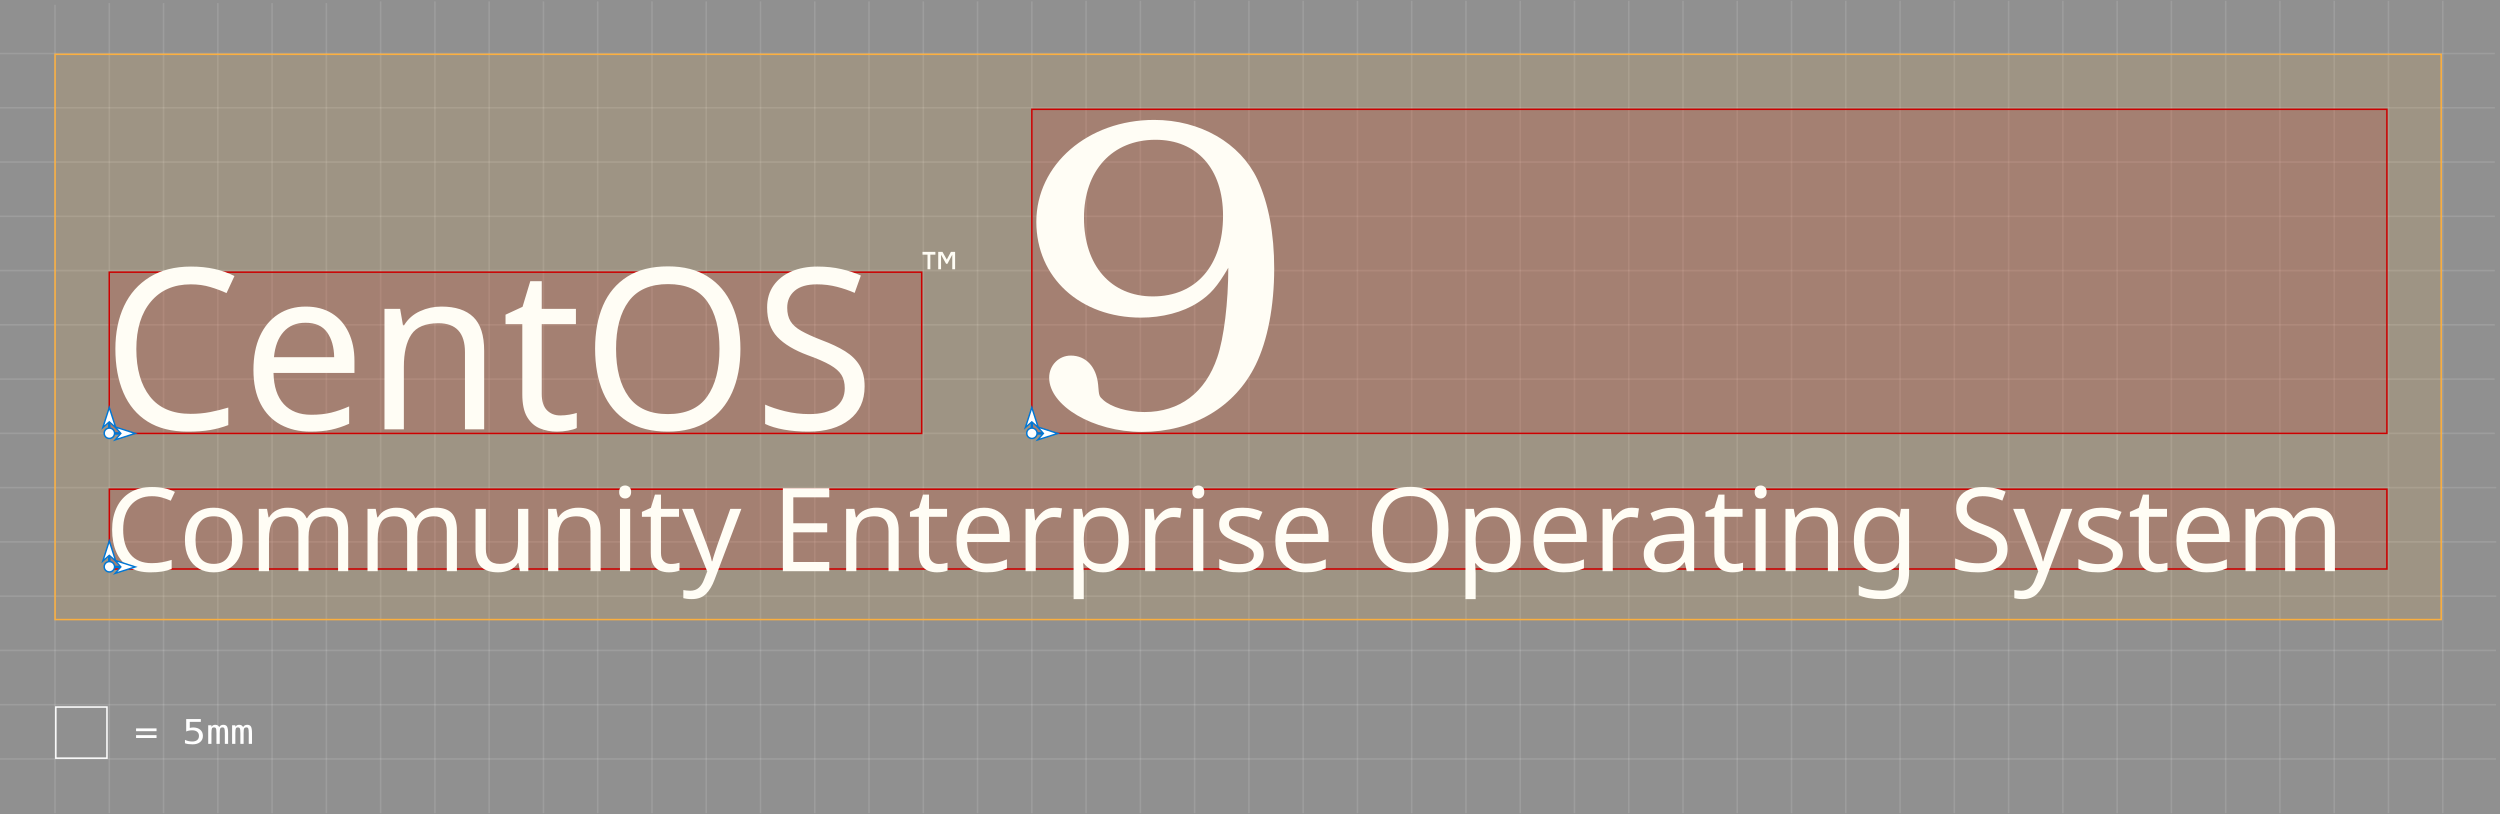
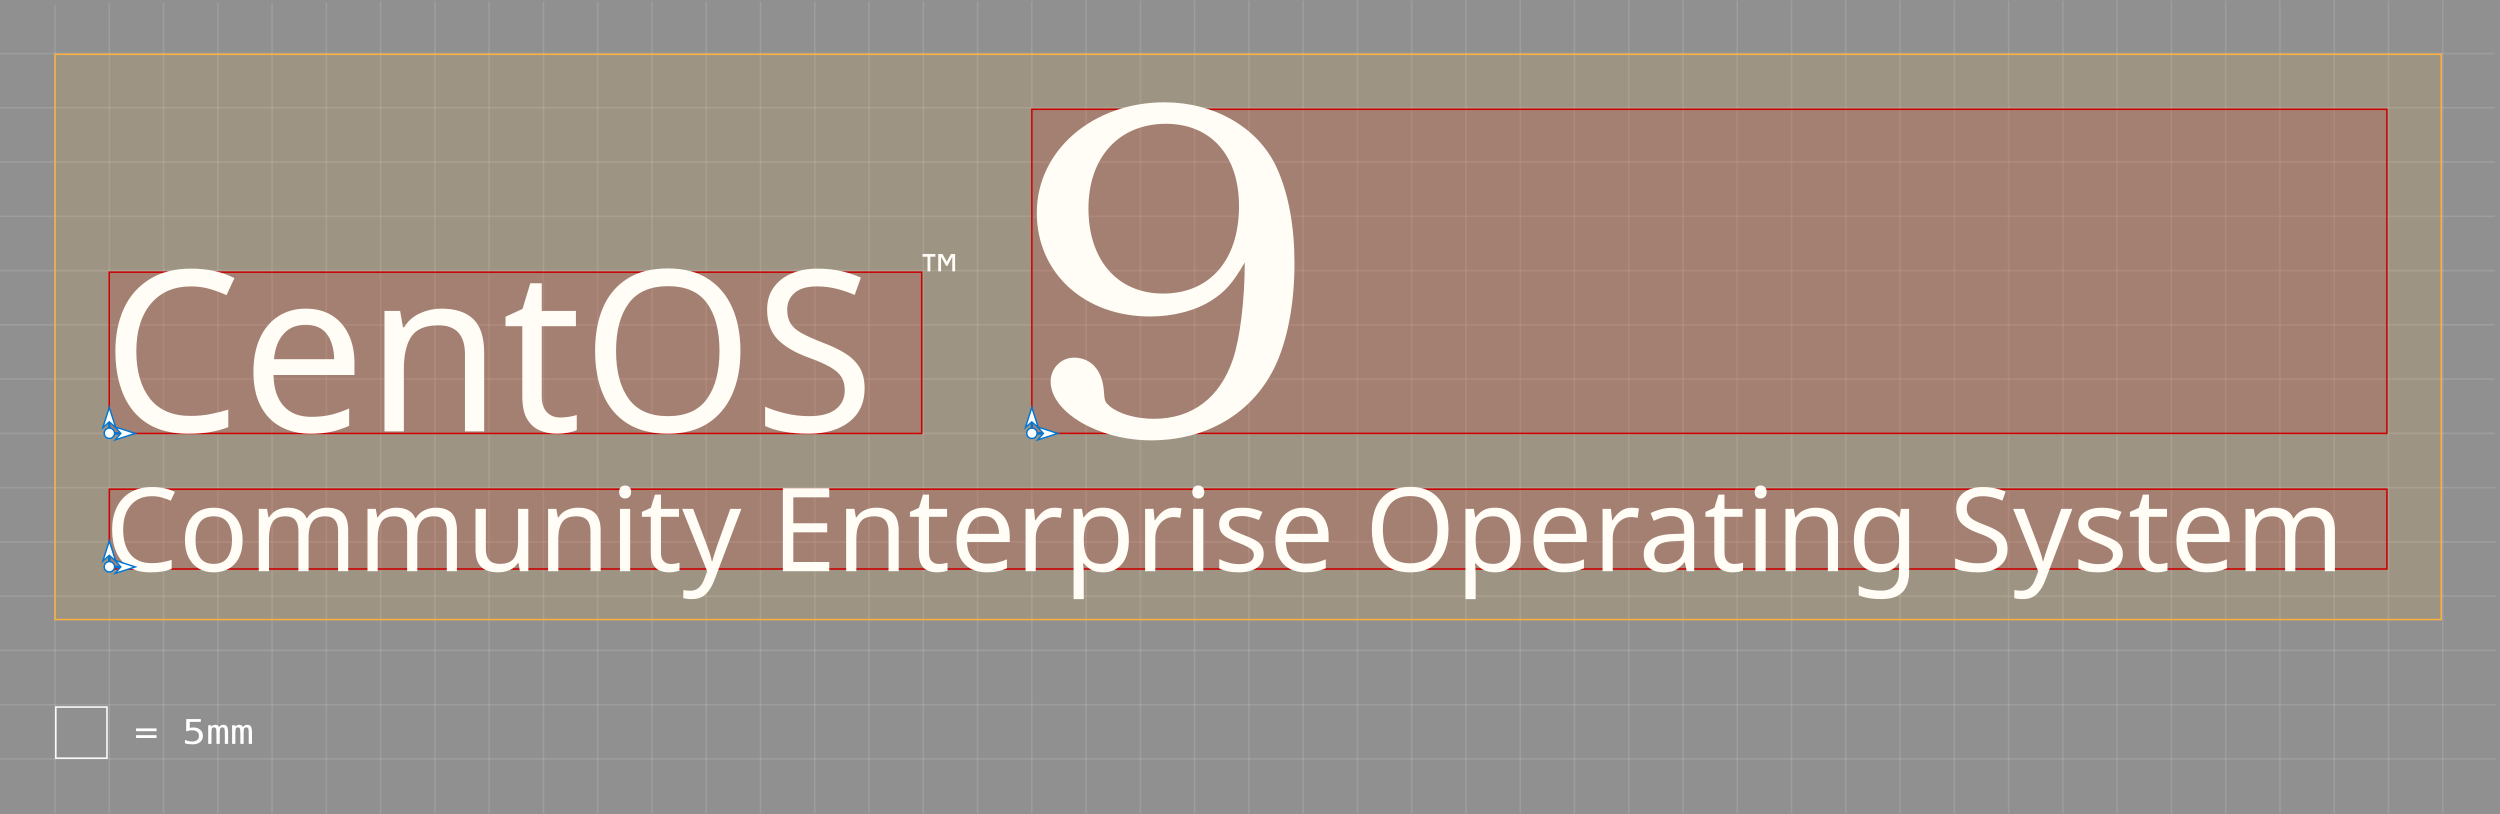
<svg xmlns="http://www.w3.org/2000/svg" xmlns:xlink="http://www.w3.org/1999/xlink" width="816.188" height="265.748" id="svg3106" version="1.0">
  <defs id="defs3108">
    <clipPath clipPathUnits="userSpaceOnUse" id="clipPath4429">
      <g transform="matrix(0.9947658,0,0,1,1.786099,0)" id="g4431">
        <path style="fill:#eea623;fill-opacity:1;fill-rule:evenodd;stroke:none;stroke-width:30;stroke-linecap:round;stroke-linejoin:round;marker:none;marker-start:none;marker-mid:none;marker-end:none;stroke-miterlimit:4;stroke-dasharray:none;stroke-dashoffset:0;stroke-opacity:1;visibility:visible;display:inline;overflow:visible" d="M 322.541,2800.938 L 318.106,2806.667 L 313.671,2800.938 L 313.671,2757.795 L 294.732,2757.795 L 318.106,2732.258 L 341.238,2757.795 L 322.541,2757.795 L 322.541,2800.938 z" id="path4433" />
      </g>
    </clipPath>
  </defs>
  <g id="layer1" transform="translate(-0.2825948,-822.0471)">
    <rect style="fill:#8c8c8c;fill-opacity:0.955;stroke:none;stroke-width:1;stroke-linecap:round;stroke-linejoin:miter;stroke-miterlimit:4;stroke-dasharray:none;stroke-dashoffset:0;stroke-opacity:0.089;display:inline" id="CENTOSARTWORK" width="816.188" height="265.748" x="0.283" y="822.047" clip-path="none" />
    <g id="g5132" style="stroke:#ffffff;stroke-width:0.5;stroke-miterlimit:4;stroke-dasharray:none;stroke-opacity:0.118">
      <path id="path3685" d="M 18.249,823.619 L 18.249,1087.545" style="fill:none;fill-rule:evenodd;stroke:#ffffff;stroke-width:0.5;stroke-linecap:butt;stroke-linejoin:miter;stroke-miterlimit:4;stroke-dasharray:none;stroke-opacity:0.118;display:inline" />
      <path style="fill:none;fill-rule:evenodd;stroke:#ffffff;stroke-width:0.5;stroke-linecap:butt;stroke-linejoin:miter;stroke-miterlimit:4;stroke-dasharray:none;stroke-opacity:0.118;display:inline" d="M 35.965,823.06 L 35.965,1087.545" id="path3687" />
      <path id="path3689" d="M 53.682,823.06 L 53.682,1087.545" style="fill:none;fill-rule:evenodd;stroke:#ffffff;stroke-width:0.5;stroke-linecap:butt;stroke-linejoin:miter;stroke-miterlimit:4;stroke-dasharray:none;stroke-opacity:0.118;display:inline" />
      <path style="fill:none;fill-rule:evenodd;stroke:#ffffff;stroke-width:0.5;stroke-linecap:butt;stroke-linejoin:miter;stroke-miterlimit:4;stroke-dasharray:none;stroke-opacity:0.118;display:inline" d="M 71.399,823.06 L 71.399,1087.545" id="path3691" />
      <path id="path3693" d="M 89.115,823.06 L 89.115,1087.545" style="fill:none;fill-rule:evenodd;stroke:#ffffff;stroke-width:0.5;stroke-linecap:butt;stroke-linejoin:miter;stroke-miterlimit:4;stroke-dasharray:none;stroke-opacity:0.118;display:inline" />
      <path style="fill:none;fill-rule:evenodd;stroke:#ffffff;stroke-width:0.5;stroke-linecap:butt;stroke-linejoin:miter;stroke-miterlimit:4;stroke-dasharray:none;stroke-opacity:0.118;display:inline" d="M 106.832,823.06 L 106.832,1087.545" id="path3695" />
      <path id="path3697" d="M 124.548,822.502 L 124.548,1087.545" style="fill:none;fill-rule:evenodd;stroke:#ffffff;stroke-width:0.5;stroke-linecap:butt;stroke-linejoin:miter;stroke-miterlimit:4;stroke-dasharray:none;stroke-opacity:0.118;display:inline" />
      <path style="fill:none;fill-rule:evenodd;stroke:#ffffff;stroke-width:0.5;stroke-linecap:butt;stroke-linejoin:miter;stroke-miterlimit:4;stroke-dasharray:none;stroke-opacity:0.118;display:inline" d="M 142.265,822.502 L 142.265,1087.545" id="path3699" />
      <path id="path3701" d="M 159.981,822.502 L 159.981,1087.545" style="fill:none;fill-rule:evenodd;stroke:#ffffff;stroke-width:0.5;stroke-linecap:butt;stroke-linejoin:miter;stroke-miterlimit:4;stroke-dasharray:none;stroke-opacity:0.118;display:inline" />
      <path style="fill:none;fill-rule:evenodd;stroke:#ffffff;stroke-width:0.5;stroke-linecap:butt;stroke-linejoin:miter;stroke-miterlimit:4;stroke-dasharray:none;stroke-opacity:0.118;display:inline" d="M 177.698,822.502 L 177.698,1087.545" id="path3703" />
      <path id="path3705" d="M 195.414,822.502 L 195.414,1087.545" style="fill:none;fill-rule:evenodd;stroke:#ffffff;stroke-width:0.5;stroke-linecap:butt;stroke-linejoin:miter;stroke-miterlimit:4;stroke-dasharray:none;stroke-opacity:0.118;display:inline" />
      <path style="fill:none;fill-rule:evenodd;stroke:#ffffff;stroke-width:0.5;stroke-linecap:butt;stroke-linejoin:miter;stroke-miterlimit:4;stroke-dasharray:none;stroke-opacity:0.118;display:inline" d="M 213.131,822.502 L 213.131,1087.545" id="path3707" />
      <path id="path3709" d="M 230.847,822.502 L 230.847,1087.545" style="fill:none;fill-rule:evenodd;stroke:#ffffff;stroke-width:0.5;stroke-linecap:butt;stroke-linejoin:miter;stroke-miterlimit:4;stroke-dasharray:none;stroke-opacity:0.118;display:inline" />
      <path style="fill:none;fill-rule:evenodd;stroke:#ffffff;stroke-width:0.5;stroke-linecap:butt;stroke-linejoin:miter;stroke-miterlimit:4;stroke-dasharray:none;stroke-opacity:0.118;display:inline" d="M 283.997,822.502 L 283.997,1087.545" id="path3711" />
      <path id="path3713" d="M 266.281,822.502 L 266.281,1087.545" style="fill:none;fill-rule:evenodd;stroke:#ffffff;stroke-width:0.5;stroke-linecap:butt;stroke-linejoin:miter;stroke-miterlimit:4;stroke-dasharray:none;stroke-opacity:0.118;display:inline" />
      <path id="path3717" d="M 0.538,1034.391 L 814.913,1034.391" style="fill:none;fill-rule:evenodd;stroke:#ffffff;stroke-width:0.512;stroke-linecap:square;stroke-linejoin:miter;stroke-miterlimit:4;stroke-dasharray:none;stroke-opacity:0.118;display:inline" />
      <path style="fill:none;fill-rule:evenodd;stroke:#ffffff;stroke-width:0.512;stroke-linecap:square;stroke-linejoin:miter;stroke-miterlimit:4;stroke-dasharray:none;stroke-opacity:0.118;display:inline" d="M 0.538,1016.676 L 814.987,1016.676" id="path3719" />
      <path id="path3721" d="M 0.538,998.96 L 814.987,998.96" style="fill:none;fill-rule:evenodd;stroke:#ffffff;stroke-width:0.512;stroke-linecap:square;stroke-linejoin:miter;stroke-miterlimit:4;stroke-dasharray:none;stroke-opacity:0.118;display:inline" />
      <path style="fill:none;fill-rule:evenodd;stroke:#ffffff;stroke-width:0.512;stroke-linecap:square;stroke-linejoin:miter;stroke-miterlimit:4;stroke-dasharray:none;stroke-opacity:0.118;display:inline" d="M 0.538,981.245 L 814.985,981.245" id="path3723" />
      <path id="path3725" d="M 0.538,963.529 L 814.523,963.529" style="fill:none;fill-rule:evenodd;stroke:#ffffff;stroke-width:0.512;stroke-linecap:square;stroke-linejoin:miter;stroke-miterlimit:4;stroke-dasharray:none;stroke-opacity:0.118;display:inline" />
      <path style="fill:none;fill-rule:evenodd;stroke:#ffffff;stroke-width:0.512;stroke-linecap:square;stroke-linejoin:miter;stroke-miterlimit:4;stroke-dasharray:none;stroke-opacity:0.118;display:inline" d="M 0.538,945.813 L 814.447,945.813" id="path3727" />
      <path id="path3729" d="M 0.538,928.098 L 814.523,928.098" style="fill:none;fill-rule:evenodd;stroke:#ffffff;stroke-width:0.512;stroke-linecap:square;stroke-linejoin:miter;stroke-miterlimit:4;stroke-dasharray:none;stroke-opacity:0.118;display:inline" />
      <path style="fill:none;fill-rule:evenodd;stroke:#ffffff;stroke-width:0.5;stroke-linecap:butt;stroke-linejoin:miter;stroke-miterlimit:4;stroke-dasharray:none;stroke-opacity:0.118;display:inline" d="M 248.564,822.502 L 248.564,1087.545" id="path3785" />
      <path id="path3787" d="M 301.714,822.502 L 301.714,1087.545" style="fill:none;fill-rule:evenodd;stroke:#ffffff;stroke-width:0.5;stroke-linecap:butt;stroke-linejoin:miter;stroke-miterlimit:4;stroke-dasharray:none;stroke-opacity:0.118;display:inline" />
      <path style="fill:none;fill-rule:evenodd;stroke:#ffffff;stroke-width:0.5;stroke-linecap:butt;stroke-linejoin:miter;stroke-miterlimit:4;stroke-dasharray:none;stroke-opacity:0.118;display:inline" d="M 319.43,822.502 L 319.43,1087.545" id="path3789" />
      <path id="path3791" d="M 337.147,822.502 L 337.147,1087.545" style="fill:none;fill-rule:evenodd;stroke:#ffffff;stroke-width:0.5;stroke-linecap:butt;stroke-linejoin:miter;stroke-miterlimit:4;stroke-dasharray:none;stroke-opacity:0.118;display:inline" />
      <path style="fill:none;fill-rule:evenodd;stroke:#ffffff;stroke-width:0.5;stroke-linecap:butt;stroke-linejoin:miter;stroke-miterlimit:4;stroke-dasharray:none;stroke-opacity:0.118;display:inline" d="M 354.863,822.297 L 354.863,1087.545" id="path3793" />
      <path style="fill:none;fill-rule:evenodd;stroke:#ffffff;stroke-width:0.512;stroke-linecap:square;stroke-linejoin:miter;stroke-miterlimit:4;stroke-dasharray:none;stroke-opacity:0.118;display:inline" d="M 0.538,910.382 L 814.522,910.382" id="path6619" />
      <path id="path6621" d="M 0.538,892.666 L 814.522,892.666" style="fill:none;fill-rule:evenodd;stroke:#ffffff;stroke-width:0.512;stroke-linecap:square;stroke-linejoin:miter;stroke-miterlimit:4;stroke-dasharray:none;stroke-opacity:0.118;display:inline" />
      <path id="path4235" d="M 372.58,822.297 L 372.58,1087.545" style="fill:none;fill-rule:evenodd;stroke:#ffffff;stroke-width:0.5;stroke-linecap:butt;stroke-linejoin:miter;stroke-miterlimit:4;stroke-dasharray:none;stroke-opacity:0.118;display:inline" />
      <path style="fill:none;fill-rule:evenodd;stroke:#ffffff;stroke-width:0.5;stroke-linecap:butt;stroke-linejoin:miter;stroke-miterlimit:4;stroke-dasharray:none;stroke-opacity:0.118;display:inline" d="M 390.296,822.297 L 390.296,1087.545" id="path4237" />
      <path id="path4239" d="M 408.013,822.297 L 408.013,1087.545" style="fill:none;fill-rule:evenodd;stroke:#ffffff;stroke-width:0.5;stroke-linecap:butt;stroke-linejoin:miter;stroke-miterlimit:4;stroke-dasharray:none;stroke-opacity:0.118;display:inline" />
      <path style="fill:none;fill-rule:evenodd;stroke:#ffffff;stroke-width:0.5;stroke-linecap:butt;stroke-linejoin:miter;stroke-miterlimit:4;stroke-dasharray:none;stroke-opacity:0.118;display:inline" d="M 425.73,822.297 L 425.73,1087.545" id="path5011" />
      <path id="path2647" d="M 443.446,822.297 L 443.446,1087.545" style="fill:none;fill-rule:evenodd;stroke:#ffffff;stroke-width:0.5;stroke-linecap:butt;stroke-linejoin:miter;stroke-miterlimit:4;stroke-dasharray:none;stroke-opacity:0.118;display:inline" />
      <path style="fill:none;fill-rule:evenodd;stroke:#ffffff;stroke-width:0.512;stroke-linecap:square;stroke-linejoin:miter;stroke-miterlimit:4;stroke-dasharray:none;stroke-opacity:0.118;display:inline" d="M 0.538,1052.107 L 814.913,1052.107" id="path2479" />
      <path id="path2481" d="M 0.538,1069.823 L 814.913,1069.823" style="fill:none;fill-rule:evenodd;stroke:#ffffff;stroke-width:0.512;stroke-linecap:square;stroke-linejoin:miter;stroke-miterlimit:4;stroke-dasharray:none;stroke-opacity:0.118;display:inline" />
      <path style="fill:none;fill-rule:evenodd;stroke:#ffffff;stroke-width:0.5;stroke-linecap:butt;stroke-linejoin:miter;stroke-miterlimit:4;stroke-dasharray:none;stroke-opacity:0.118;display:inline" d="M 461.163,822.297 L 461.163,1087.545" id="path2485" />
      <path id="path2487" d="M 478.879,822.297 L 478.879,1087.545" style="fill:none;fill-rule:evenodd;stroke:#ffffff;stroke-width:0.5;stroke-linecap:butt;stroke-linejoin:miter;stroke-miterlimit:4;stroke-dasharray:none;stroke-opacity:0.118;display:inline" />
      <path style="fill:none;fill-rule:evenodd;stroke:#ffffff;stroke-width:0.5;stroke-linecap:butt;stroke-linejoin:miter;stroke-miterlimit:4;stroke-dasharray:none;stroke-opacity:0.118;display:inline" d="M 496.596,822.297 L 496.596,1087.545" id="path2489" />
      <path id="path2491" d="M 514.312,822.297 L 514.312,1087.545" style="fill:none;fill-rule:evenodd;stroke:#ffffff;stroke-width:0.5;stroke-linecap:butt;stroke-linejoin:miter;stroke-miterlimit:4;stroke-dasharray:none;stroke-opacity:0.118;display:inline" />
      <path style="fill:none;fill-rule:evenodd;stroke:#ffffff;stroke-width:0.5;stroke-linecap:butt;stroke-linejoin:miter;stroke-miterlimit:4;stroke-dasharray:none;stroke-opacity:0.118;display:inline" d="M 532.029,822.297 L 532.029,1087.545" id="path2493" />
      <path id="path2495" d="M 549.745,822.297 L 549.745,1087.545" style="fill:none;fill-rule:evenodd;stroke:#ffffff;stroke-width:0.5;stroke-linecap:butt;stroke-linejoin:miter;stroke-miterlimit:4;stroke-dasharray:none;stroke-opacity:0.118;display:inline" />
      <path style="fill:none;fill-rule:evenodd;stroke:#ffffff;stroke-width:0.5;stroke-linecap:butt;stroke-linejoin:miter;stroke-miterlimit:4;stroke-dasharray:none;stroke-opacity:0.118;display:inline" d="M 567.462,822.297 L 567.462,1087.545" id="path2497" />
      <path id="path2499" d="M 585.178,822.297 L 585.178,1087.545" style="fill:none;fill-rule:evenodd;stroke:#ffffff;stroke-width:0.5;stroke-linecap:butt;stroke-linejoin:miter;stroke-miterlimit:4;stroke-dasharray:none;stroke-opacity:0.118;display:inline" />
      <path style="fill:none;fill-rule:evenodd;stroke:#ffffff;stroke-width:0.5;stroke-linecap:butt;stroke-linejoin:miter;stroke-miterlimit:4;stroke-dasharray:none;stroke-opacity:0.118;display:inline" d="M 602.895,822.297 L 602.895,1087.545" id="path2501" />
      <path id="path2503" d="M 620.612,822.297 L 620.612,1087.545" style="fill:none;fill-rule:evenodd;stroke:#ffffff;stroke-width:0.5;stroke-linecap:butt;stroke-linejoin:miter;stroke-miterlimit:4;stroke-dasharray:none;stroke-opacity:0.118;display:inline" />
      <path style="fill:none;fill-rule:evenodd;stroke:#ffffff;stroke-width:0.5;stroke-linecap:butt;stroke-linejoin:miter;stroke-miterlimit:4;stroke-dasharray:none;stroke-opacity:0.118;display:inline" d="M 638.328,822.297 L 638.328,1087.545" id="path2505" />
      <path id="path2507" d="M 656.045,822.297 L 656.045,1087.545" style="fill:none;fill-rule:evenodd;stroke:#ffffff;stroke-width:0.5;stroke-linecap:butt;stroke-linejoin:miter;stroke-miterlimit:4;stroke-dasharray:none;stroke-opacity:0.118;display:inline" />
      <path style="fill:none;fill-rule:evenodd;stroke:#ffffff;stroke-width:0.5;stroke-linecap:butt;stroke-linejoin:miter;stroke-miterlimit:4;stroke-dasharray:none;stroke-opacity:0.118;display:inline" d="M 709.194,822.297 L 709.194,1087.545" id="path2509" />
      <path id="path2511" d="M 673.761,822.297 L 673.761,1087.545" style="fill:none;fill-rule:evenodd;stroke:#ffffff;stroke-width:0.5;stroke-linecap:butt;stroke-linejoin:miter;stroke-miterlimit:4;stroke-dasharray:none;stroke-opacity:0.118;display:inline" />
      <path style="fill:none;fill-rule:evenodd;stroke:#ffffff;stroke-width:0.5;stroke-linecap:butt;stroke-linejoin:miter;stroke-miterlimit:4;stroke-dasharray:none;stroke-opacity:0.118;display:inline" d="M 691.478,822.297 L 691.478,1087.545" id="path2513" />
      <path id="path2515" d="M 744.627,822.297 L 744.627,1087.545" style="fill:none;fill-rule:evenodd;stroke:#ffffff;stroke-width:0.5;stroke-linecap:butt;stroke-linejoin:miter;stroke-miterlimit:4;stroke-dasharray:none;stroke-opacity:0.118;display:inline" />
      <path style="fill:none;fill-rule:evenodd;stroke:#ffffff;stroke-width:0.5;stroke-linecap:butt;stroke-linejoin:miter;stroke-miterlimit:4;stroke-dasharray:none;stroke-opacity:0.118;display:inline" d="M 726.911,822.297 L 726.911,1087.545" id="path2517" />
      <path id="path2519" d="M 762.344,822.297 L 762.344,1087.545" style="fill:none;fill-rule:evenodd;stroke:#ffffff;stroke-width:0.5;stroke-linecap:butt;stroke-linejoin:miter;stroke-miterlimit:4;stroke-dasharray:none;stroke-opacity:0.118;display:inline" />
      <path id="path9589" d="M 0.538,874.951 L 814.522,874.951" style="fill:none;fill-rule:evenodd;stroke:#ffffff;stroke-width:0.512;stroke-linecap:square;stroke-linejoin:miter;stroke-miterlimit:4;stroke-dasharray:none;stroke-opacity:0.118;display:inline" />
      <path style="fill:none;fill-rule:evenodd;stroke:#ffffff;stroke-width:0.512;stroke-linecap:square;stroke-linejoin:miter;stroke-miterlimit:4;stroke-dasharray:none;stroke-opacity:0.118;display:inline" d="M 0.538,857.235 L 814.522,857.235" id="path9591" />
      <path id="path9593" d="M 0.538,839.519 L 814.522,839.519" style="fill:none;fill-rule:evenodd;stroke:#ffffff;stroke-width:0.512;stroke-linecap:square;stroke-linejoin:miter;stroke-miterlimit:4;stroke-dasharray:none;stroke-opacity:0.118;display:inline" />
      <path style="fill:none;fill-rule:evenodd;stroke:#ffffff;stroke-width:0.5;stroke-linecap:butt;stroke-linejoin:miter;stroke-miterlimit:4;stroke-dasharray:none;stroke-opacity:0.118;display:inline" d="M 780.061,822.297 L 780.061,1087.545" id="path4315" />
      <path id="path4317" d="M 797.777,822.297 L 797.777,1087.545" style="fill:none;fill-rule:evenodd;stroke:#ffffff;stroke-width:0.5;stroke-linecap:butt;stroke-linejoin:miter;stroke-miterlimit:4;stroke-dasharray:none;stroke-opacity:0.118;display:inline" />
    </g>
    <rect y="839.769" x="18.255" height="184.549" width="779.016" id="rect5058" style="opacity:1;fill:#fcaf3e;fill-opacity:0.137;stroke:#fcaf3e;stroke-width:0.5;stroke-linecap:round;stroke-linejoin:miter;stroke-miterlimit:4;stroke-dasharray:none;stroke-opacity:1" />
    <text xml:space="preserve" style="font-size:11.11px;font-style:normal;font-variant:normal;font-weight:normal;font-stretch:normal;text-align:start;line-height:125%;writing-mode:lr-tb;text-anchor:start;fill:#ffffff;fill-opacity:1;stroke:none;stroke-width:1;stroke-linecap:butt;stroke-linejoin:miter;stroke-miterlimit:4;stroke-dasharray:none;stroke-opacity:1;font-family:DejaVu LGC Sans Mono;-inkscape-font-specification:DejaVu LGC Sans Mono" x="40.87" y="1150.281" id="text5060" transform="scale(1.080181,0.925771)">
      <tspan id="tspan5062" x="40.87" y="1150.281" style="font-size:12px">= 5mm</tspan>
    </text>
    <rect style="opacity:1;fill:none;fill-opacity:1;stroke:#ffffff;stroke-width:0.5;stroke-linecap:round;stroke-linejoin:miter;stroke-miterlimit:4;stroke-dasharray:none;stroke-opacity:1" id="rect5066" width="16.699" height="16.699" x="18.508" y="1052.871" />
-     <text xml:space="preserve" style="font-size:18.264px;font-style:normal;font-weight:normal;fill:#fffdf5;fill-opacity:1;stroke:none;stroke-width:1;stroke-linecap:butt;stroke-linejoin:miter;stroke-miterlimit:4;stroke-dasharray:none;stroke-opacity:1;font-family:Bitstream Vera Sans" x="328.937" y="835.497" id="text5087" transform="scale(0.9092079,1.099858)">
-       <tspan id="tspan5089" x="328.937" y="835.497">™</tspan>
+     <text xml:space="preserve" style="font-size:18.264px;font-style:normal;font-weight:normal;fill:#fffdf5;fill-opacity:1;stroke:none;stroke-width:1;stroke-linecap:butt;stroke-linejoin:miter;stroke-miterlimit:4;stroke-dasharray:none;stroke-opacity:1;font-family:Bitstream Vera Sans" x="328.937" y="836.112" id="text5087" transform="scale(0.9092079,1.099858)">
+       <tspan id="tspan5089" x="328.937" y="836.112">™</tspan>
    </text>
    <rect y="857.74" x="337.156" height="105.78" width="442.392" id="rect9587" style="opacity:1;fill:#cc0000;fill-opacity:0.137;stroke:#cc0000;stroke-width:0.5;stroke-linecap:round;stroke-linejoin:miter;stroke-miterlimit:4;stroke-dasharray:none;stroke-opacity:1" />
-     <text xml:space="preserve" style="font-size:144.083px;font-style:normal;font-variant:normal;font-weight:normal;font-stretch:normal;text-align:start;line-height:0%;writing-mode:lr-tb;text-anchor:start;fill:#fffdf5;fill-opacity:1;stroke:none;stroke-width:1px;stroke-linecap:butt;stroke-linejoin:miter;stroke-opacity:1;font-family:URW Bookman L;-inkscape-font-specification:URW Bookman L" x="333.294" y="961.177" id="text9583">
-       <tspan id="tspan9585" x="333.294" y="961.177" style="font-size:144.083px;font-style:normal;font-variant:normal;font-weight:normal;font-stretch:normal;text-align:start;line-height:0%;writing-mode:lr-tb;text-anchor:start;fill:#fffdf5;font-family:URW Bookman L;-inkscape-font-specification:URW Bookman L">9</tspan>
+     <text xml:space="preserve" style="font-size:156.093px;font-style:normal;font-variant:normal;font-weight:normal;font-stretch:normal;text-align:start;line-height:0%;writing-mode:lr-tb;text-anchor:start;fill:#fffdf5;fill-opacity:1;stroke:none;stroke-width:1px;stroke-linecap:butt;stroke-linejoin:miter;stroke-opacity:1;font-family:URW Bookman L;-inkscape-font-specification:URW Bookman L" x="332.993" y="963.779" id="text9583">
+       <tspan id="tspan9585" x="332.993" y="963.779" style="font-size:156.093px;font-style:normal;font-variant:normal;font-weight:normal;font-stretch:normal;text-align:start;line-height:0%;writing-mode:lr-tb;text-anchor:start;fill:#fffdf5;font-family:URW Bookman L;-inkscape-font-specification:URW Bookman L">9</tspan>
    </text>
    <rect style="opacity:1;fill:#cc0000;fill-opacity:0.137;stroke:#cc0000;stroke-width:0.5;stroke-linecap:round;stroke-linejoin:miter;stroke-miterlimit:4;stroke-dasharray:none;stroke-opacity:1" id="rect14283" width="265.248" height="52.65" x="35.946" y="910.899" />
-     <text transform="scale(0.9903898,1.009703)" xml:space="preserve" style="font-size:72.706px;font-style:normal;font-variant:normal;font-weight:200;font-stretch:normal;text-align:start;line-height:125%;writing-mode:lr-tb;text-anchor:start;fill:#fffdf5;fill-opacity:1;stroke:none;stroke-width:1;stroke-linecap:butt;stroke-linejoin:miter;stroke-miterlimit:4;stroke-dasharray:none;stroke-opacity:1;display:inline;font-family:Denmark;-inkscape-font-specification:Denmark Ultra-Light" x="33.881" y="952.975" id="text5083" clip-path="none">
-       <tspan id="tspan5085" x="33.881" y="952.975" style="font-size:72.706px;font-style:normal;font-variant:normal;font-weight:200;font-stretch:normal;text-align:start;line-height:125%;writing-mode:lr-tb;text-anchor:start;fill:#fffdf5;fill-opacity:1;stroke-width:1;stroke-miterlimit:4;stroke-dasharray:none;font-family:Denmark;-inkscape-font-specification:Denmark Ultra-Light">CentOS</tspan>
+     <text transform="scale(0.9903898,1.009703)" xml:space="preserve" style="font-size:72.706px;font-style:normal;font-variant:normal;font-weight:200;font-stretch:normal;text-align:start;line-height:125%;writing-mode:lr-tb;text-anchor:start;fill:#fffdf5;fill-opacity:1;stroke:none;stroke-width:1;stroke-linecap:butt;stroke-linejoin:miter;stroke-miterlimit:4;stroke-dasharray:none;stroke-opacity:1;display:inline;font-family:Denmark;-inkscape-font-specification:Denmark Ultra-Light" x="33.881" y="953.645" id="text5083" clip-path="none">
+       <tspan id="tspan5085" x="33.881" y="953.645" style="font-size:72.706px;font-style:normal;font-variant:normal;font-weight:200;font-stretch:normal;text-align:start;line-height:125%;writing-mode:lr-tb;text-anchor:start;fill:#fffdf5;fill-opacity:1;stroke-width:1;stroke-miterlimit:4;stroke-dasharray:none;font-family:Denmark;-inkscape-font-specification:Denmark Ultra-Light">CentOS</tspan>
    </text>
    <rect y="981.763" x="35.975" height="26.056" width="743.575" id="rect2477" style="opacity:1;fill:#cc0000;fill-opacity:0.137;stroke:#cc0000;stroke-width:0.519;stroke-linecap:round;stroke-linejoin:miter;stroke-miterlimit:4;stroke-dasharray:none;stroke-opacity:1" />
    <text clip-path="none" id="text2473" y="1008.533" x="34.576" style="font-size:37.964px;font-style:normal;font-variant:normal;font-weight:200;font-stretch:normal;text-align:start;line-height:125%;writing-mode:lr-tb;text-anchor:start;fill:#fffdf5;fill-opacity:1;stroke:none;stroke-width:1;stroke-linecap:butt;stroke-linejoin:miter;stroke-miterlimit:4;stroke-dasharray:none;stroke-opacity:1;display:inline;font-family:Denmark;-inkscape-font-specification:Denmark Ultra-Light" xml:space="preserve">
      <tspan style="font-size:37.964px;font-style:normal;font-variant:normal;font-weight:200;font-stretch:normal;text-align:start;line-height:125%;writing-mode:lr-tb;text-anchor:start;fill:#fffdf5;fill-opacity:1;stroke-width:1;stroke-miterlimit:4;stroke-dasharray:none;font-family:Denmark;-inkscape-font-specification:Denmark Ultra-Light" y="1008.533" x="34.576" id="tspan2475">Community Enterprise Operating System</tspan>
    </text>
    <g id="g4973" transform="matrix(0.3644111,0,0,0.3644111,-80.50376,656.006)">
      <g transform="matrix(0,1.31188,1.167689,0,-14.97822,-16.15833)" id="g4958" style="stroke-width:1.004;stroke-miterlimit:4;stroke-dasharray:none;display:inline">
        <path style="fill:#0076d4;fill-opacity:1;fill-rule:evenodd;stroke:none;stroke-width:1.004;stroke-linecap:butt;stroke-linejoin:miter;stroke-miterlimit:4;stroke-dasharray:none;stroke-opacity:1" d="M 745.953,286.718 L 745.953,298.029 L 747.62,298.029 L 747.62,286.718 L 745.953,286.718 z" id="path4960" />
        <path style="fill:#ffffff;fill-opacity:1;fill-rule:evenodd;stroke:#0076d4;stroke-width:1.003;marker-start:none;stroke-miterlimit:4;stroke-dasharray:none;stroke-opacity:1" d="M 746.787,295.429 L 742.387,291.029 L 746.787,306.429 L 751.187,291.029 L 746.787,295.429 z" id="path4962" />
      </g>
      <g style="stroke-width:1.004;stroke-miterlimit:4;stroke-dasharray:none;display:inline" id="g8603" transform="matrix(1.31188,0,0,-1.167689,-660.0947,1298.114)">
        <path id="path8605" d="M 745.953,286.718 L 745.953,298.029 L 747.62,298.029 L 747.62,286.718 L 745.953,286.718 z" style="fill:#0076d4;fill-opacity:1;fill-rule:evenodd;stroke:none;stroke-width:1.004;stroke-linecap:butt;stroke-linejoin:miter;stroke-miterlimit:4;stroke-dasharray:none;stroke-opacity:1" />
        <path id="path8607" d="M 746.787,295.429 L 742.387,291.029 L 746.787,306.429 L 751.187,291.029 L 746.787,295.429 z" style="fill:#ffffff;fill-opacity:1;fill-rule:evenodd;stroke:#0076d4;stroke-width:1.003;marker-start:none;stroke-miterlimit:4;stroke-dasharray:none;stroke-opacity:1" />
      </g>
      <path transform="matrix(2.65748,0,0,2.65748,-116.8062,788.671)" d="M 166,65.753 A 1.75,1.75 0 1 1 162.5,65.753 A 1.75,1.75 0 1 1 166,65.753 z" id="path8609" style="fill:#ffffff;fill-opacity:1;stroke:#0076d4;stroke-width:0.5;stroke-linecap:square;stroke-miterlimit:4;stroke-dasharray:none;stroke-dashoffset:0;stroke-opacity:1;display:inline" />
    </g>
    <use x="0" y="0" xlink:href="#g4973" id="use5738" transform="translate(0,-43.58394)" width="779.528" height="265.748" />
    <use x="0" y="0" xlink:href="#g4973" id="use5740" transform="translate(301.1843,-43.57939)" width="779.528" height="265.748" />
  </g>
</svg>
